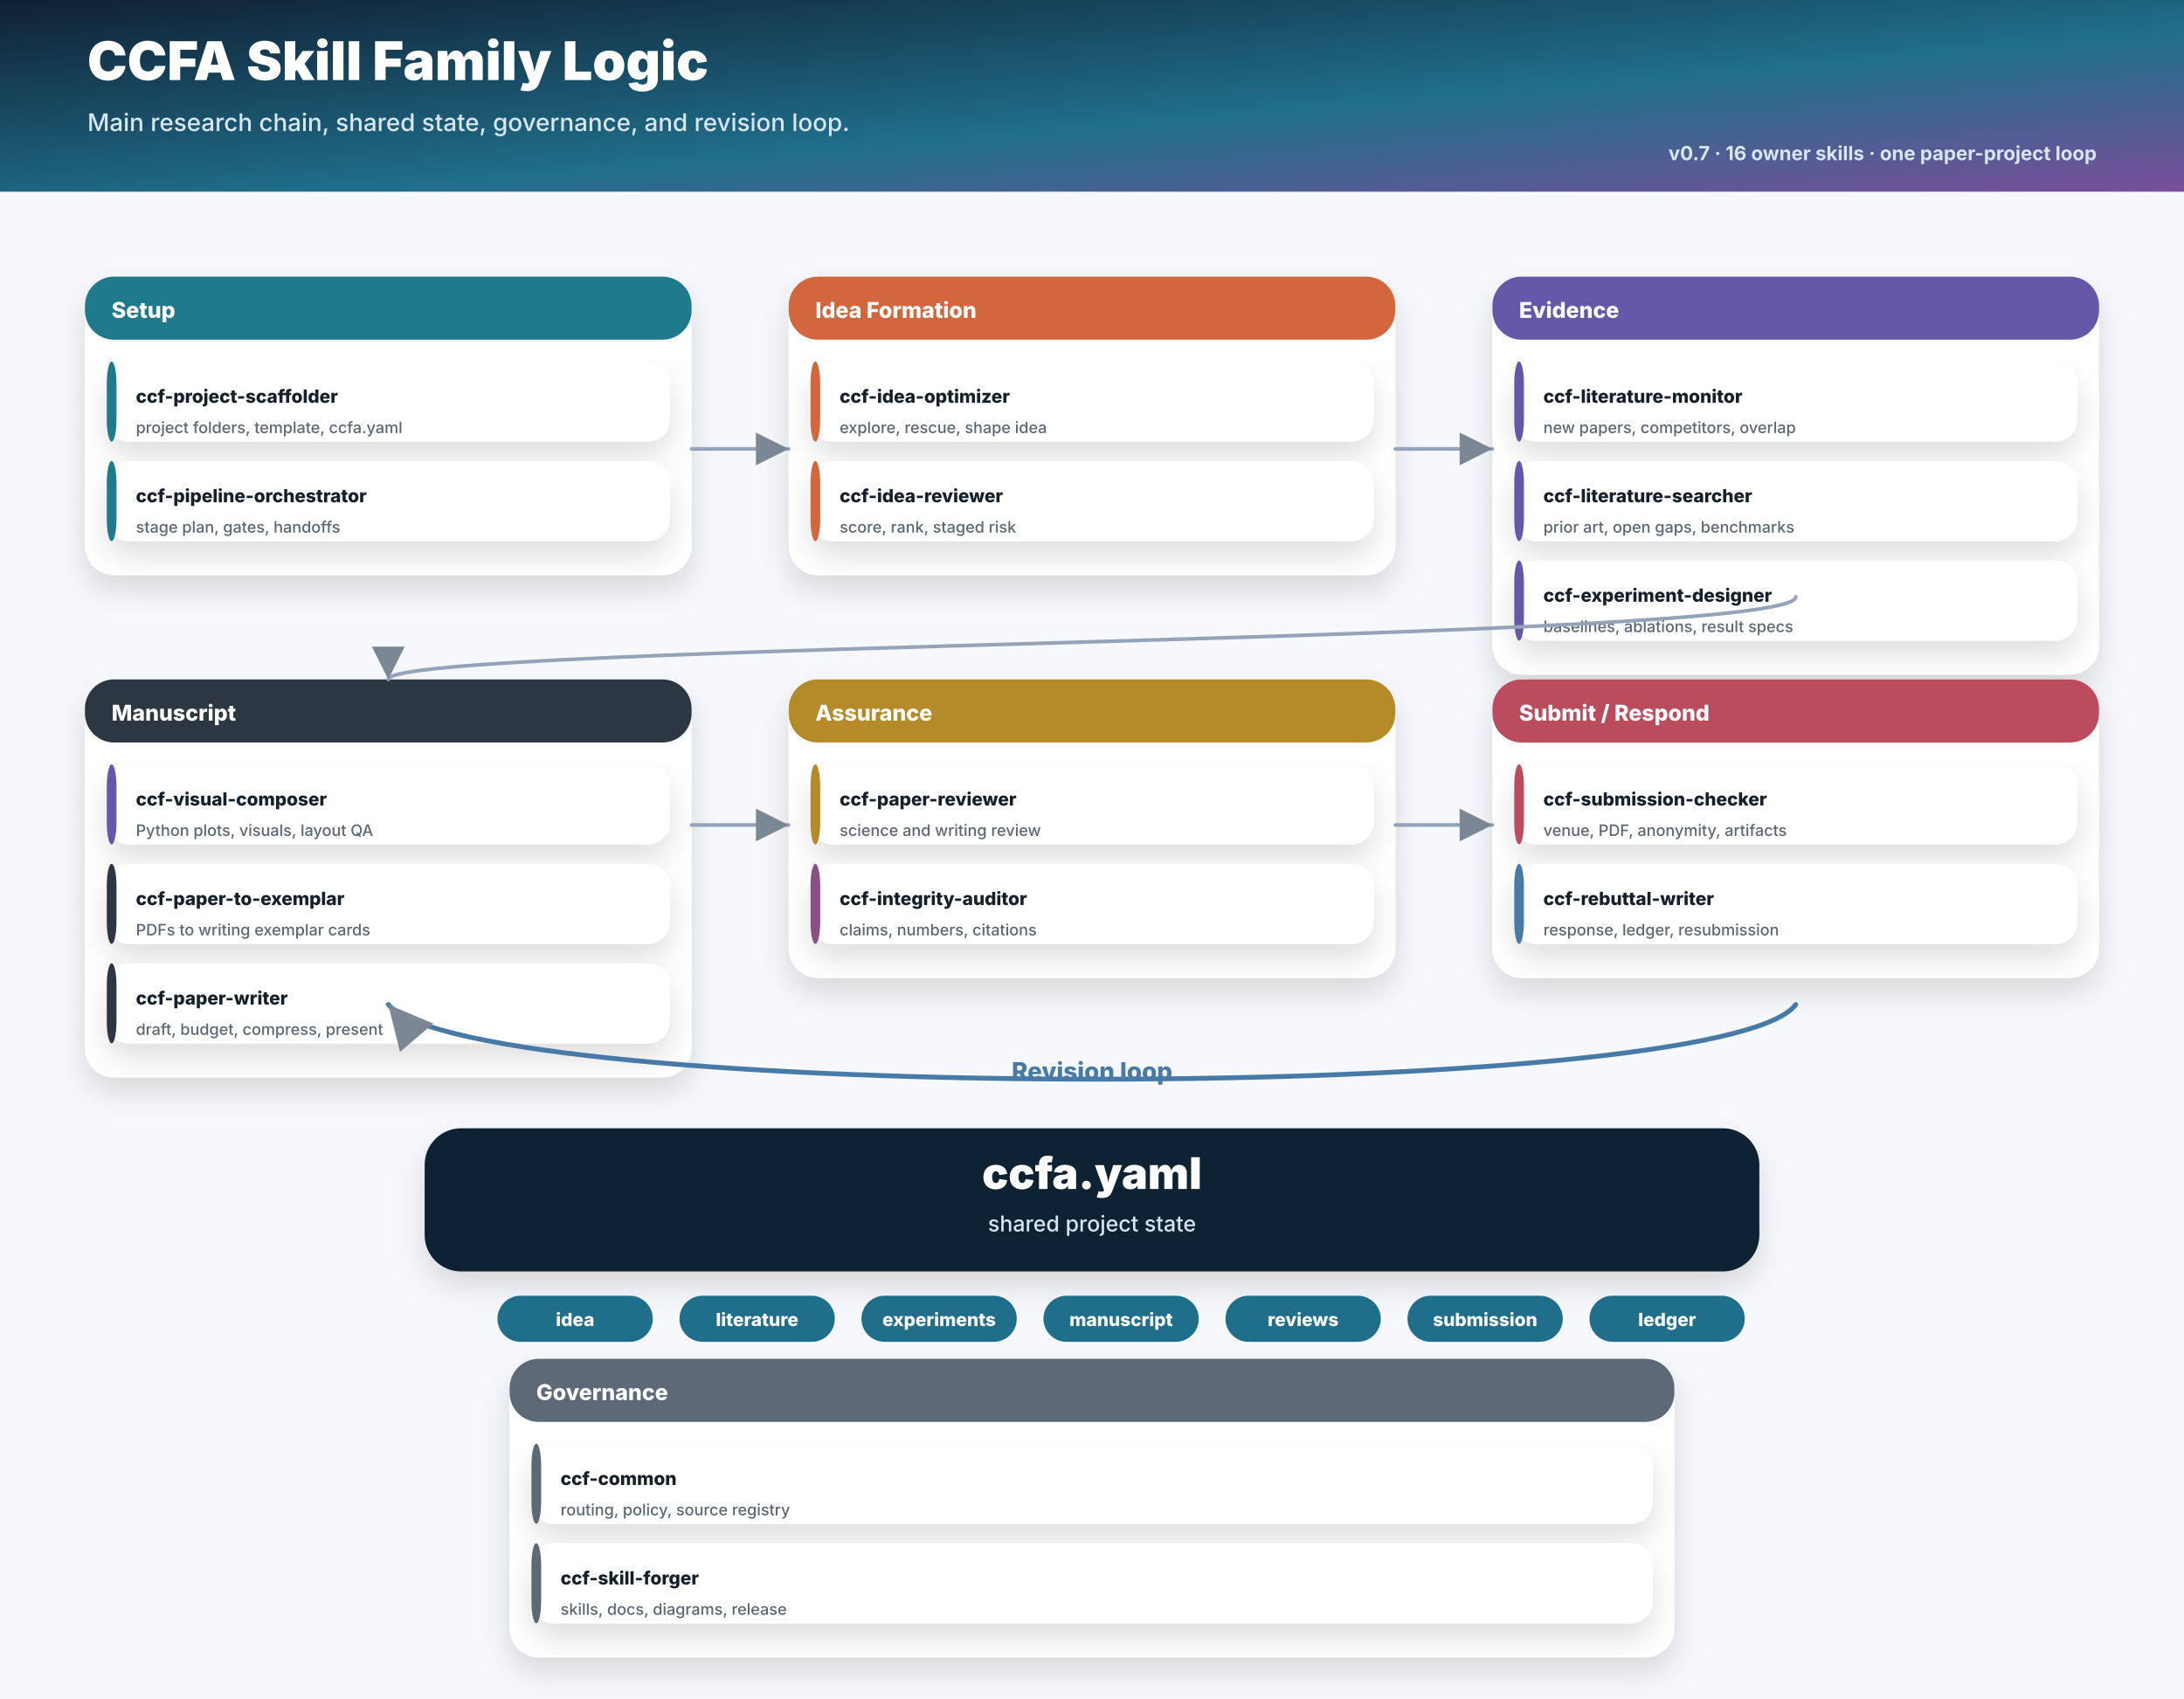
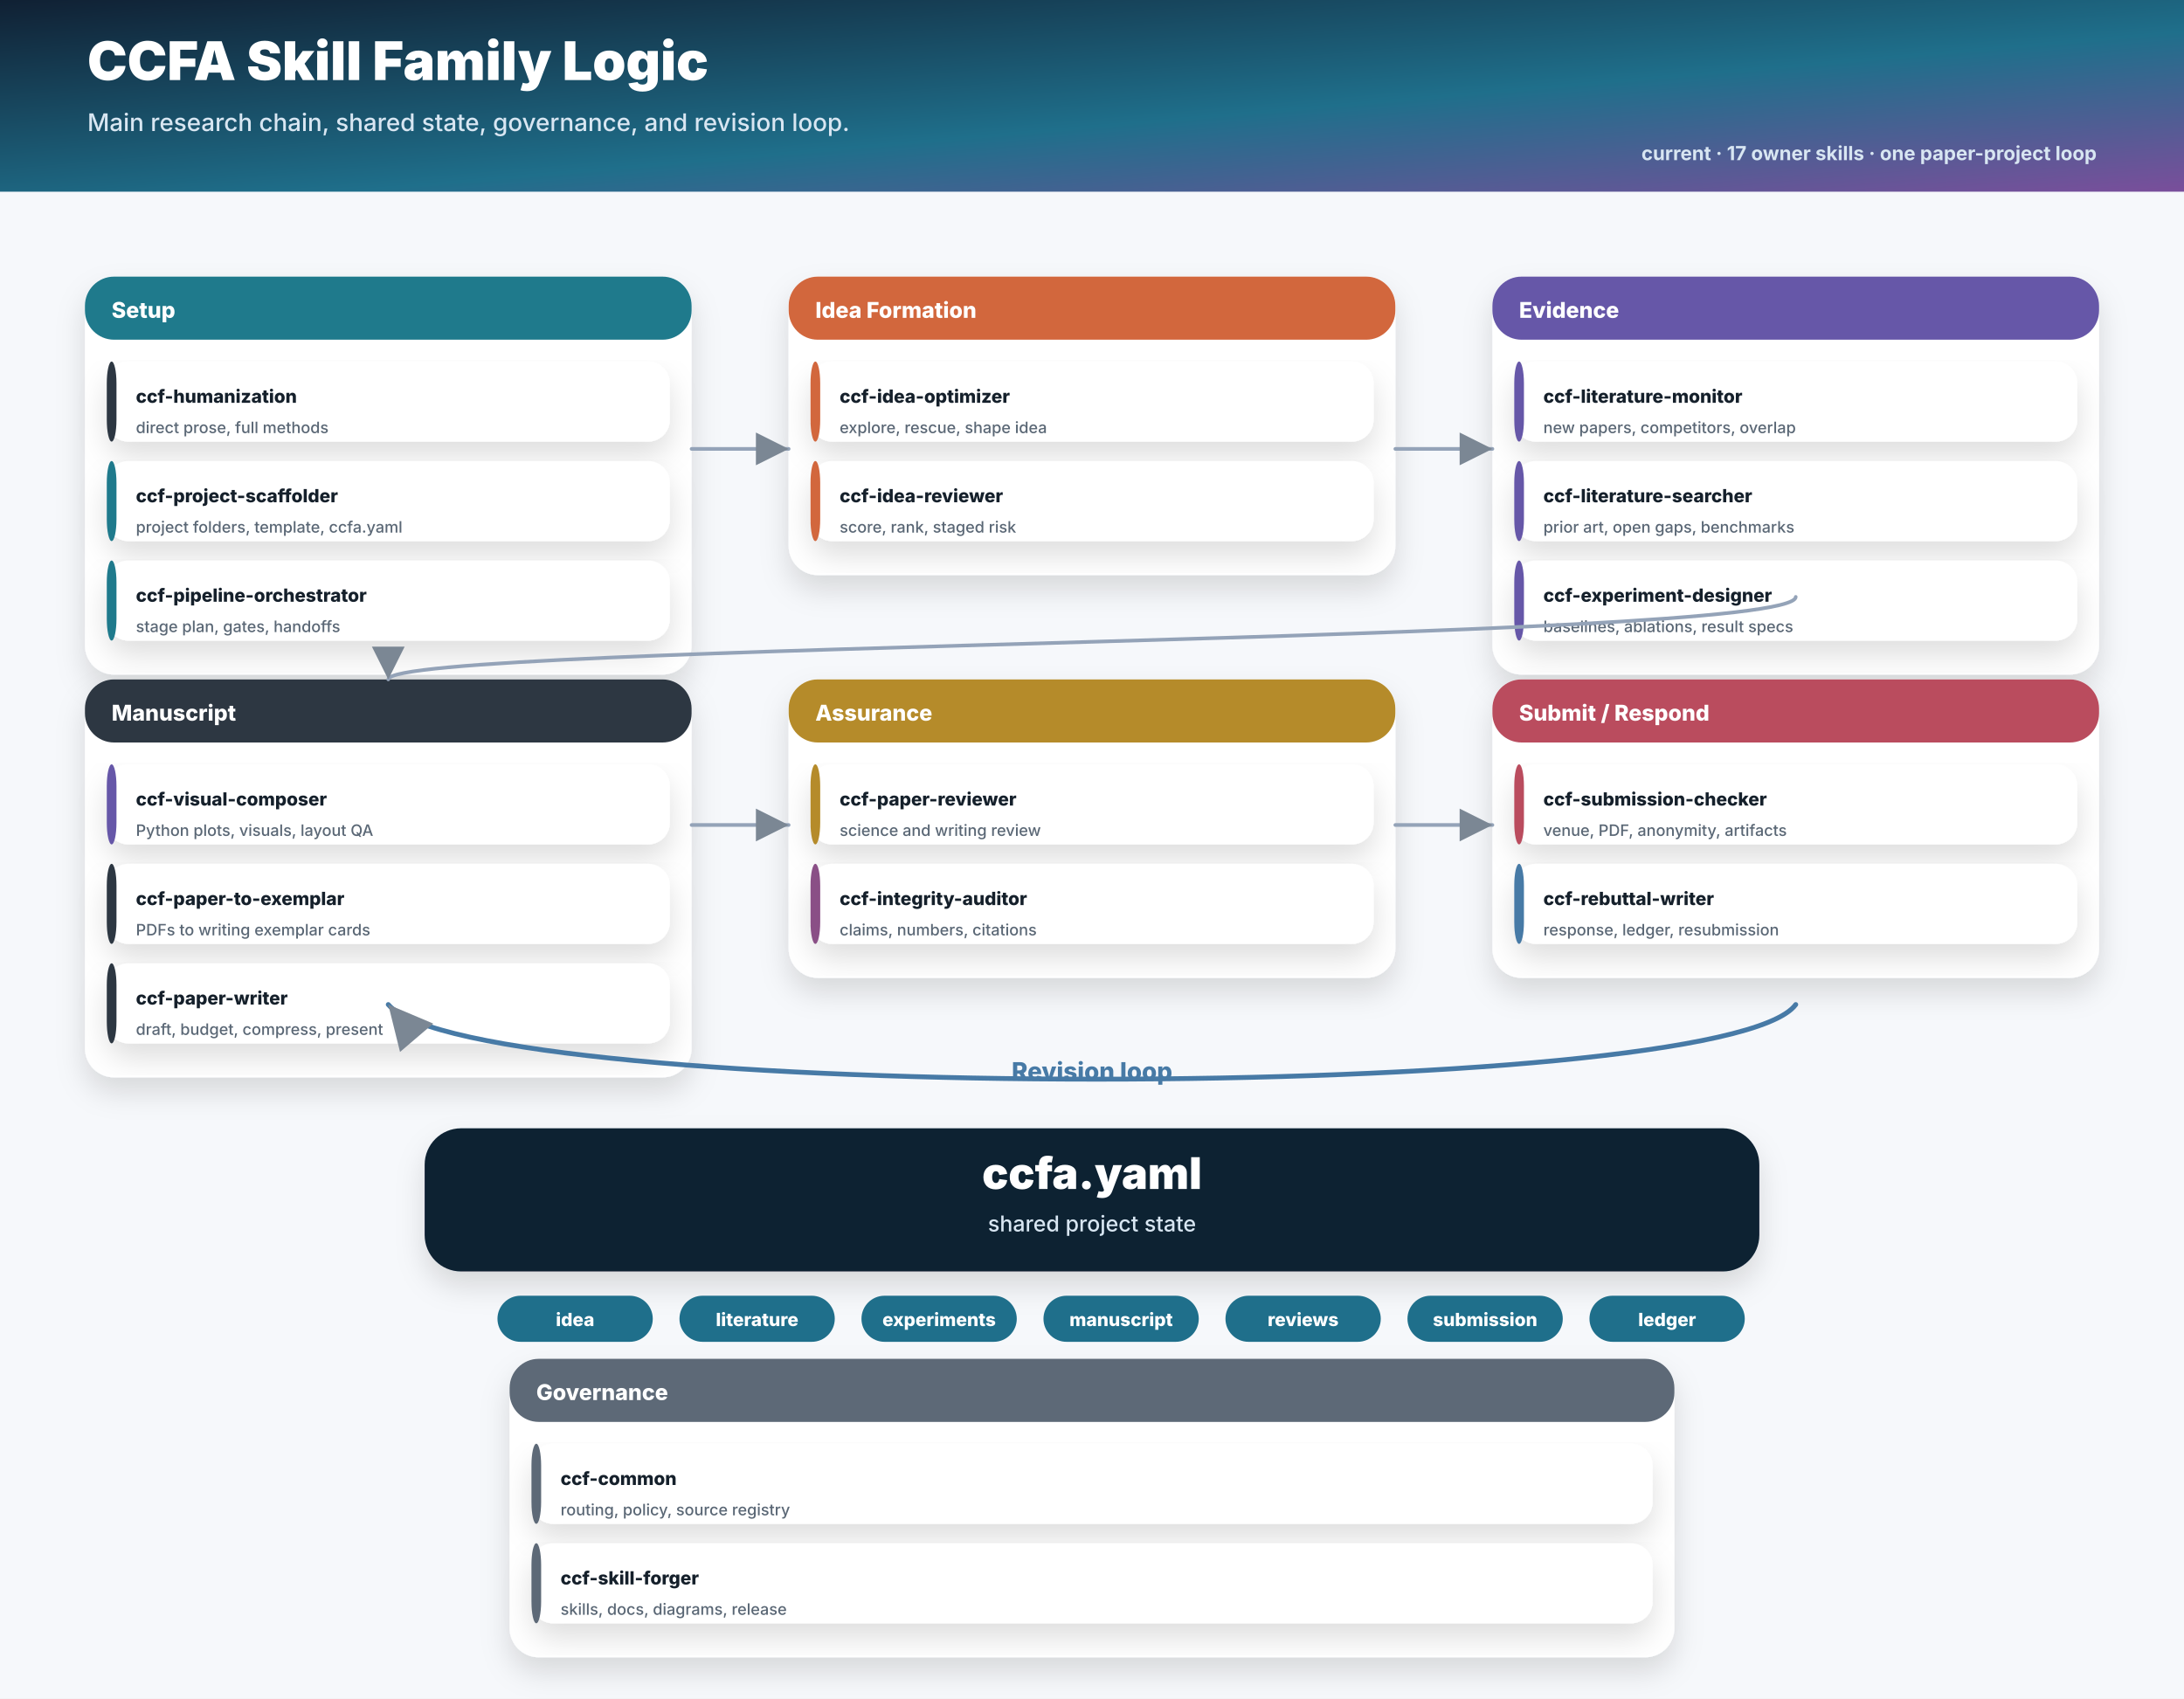
<svg xmlns="http://www.w3.org/2000/svg" width="1800" height="1400" viewBox="0 0 1800 1400">
  <defs>
    <linearGradient id="header" x1="0" y1="0" x2="1" y2="1">
      <stop offset="0" stop-color="#102033" />
      <stop offset="0.58" stop-color="#1F6F8B" />
      <stop offset="1" stop-color="#7A4E9B" />
    </linearGradient>
    <filter id="shadow" x="-20%" y="-20%" width="140%" height="160%">
      <feDropShadow dx="0" dy="12" stdDeviation="12" flood-color="#0B1826" flood-opacity="0.13" />
    </filter>
    <marker id="arrow" markerWidth="13" markerHeight="13" refX="11" refY="6.5" orient="auto">
      <path d="M2,2 L11,6.5 L2,11 Z" fill="#7B8794" />
    </marker>
  </defs>
  <style>text{font-family:Inter, Segoe UI, Arial, sans-serif;dominant-baseline:auto} .mono{font-family:Consolas,Menlo,monospace}</style>
  <rect x="0" y="0" width="1800" height="1400" rx="0" fill="#F6F8FB" stroke="none" stroke-width="2" />
  <rect x="0" y="0" width="1800" height="158" rx="0" fill="url(#header)" stroke="none" stroke-width="2" />
  <text x="72" y="66" font-size="44" font-weight="850" fill="#FFFFFF" text-anchor="start">CCFA Skill Family Logic</text>
  <text x="72" y="108" font-size="20" font-weight="500" fill="#D8E6F2" text-anchor="start">Main research chain, shared state, governance, and revision loop.</text>
-   <text x="1728" y="132" font-size="16" font-weight="650" fill="#D8E6F2" text-anchor="end">v0.7 · 16 owner skills · one paper-project loop</text>
-   <rect x="70" y="228" width="500" height="246" rx="24" fill="#FFFFFF" stroke="none" stroke-width="2" filter="url(#shadow)" />
+   <text x="1728" y="132" font-size="16" font-weight="650" fill="#D8E6F2" text-anchor="end">current · 17 owner skills · one paper-project loop</text>
+   <rect x="70" y="228" width="500" height="328" rx="24" fill="#FFFFFF" stroke="none" stroke-width="2" filter="url(#shadow)" />
  <rect x="70" y="228" width="500" height="52" rx="24" fill="#1F7A8C" stroke="none" stroke-width="2" />
  <text x="92" y="262" font-size="18" font-weight="820" fill="#FFFFFF" text-anchor="start">Setup</text>
  <rect x="88" y="298" width="464" height="66" rx="18" fill="#FFFFFF" stroke="none" stroke-width="2" filter="url(#shadow)" />
-   <rect x="88" y="298" width="8" height="66" rx="18" fill="#1F7A8C" stroke="none" stroke-width="2" />
-   <text x="112" y="332" font-size="15" font-weight="820" fill="#15202B" text-anchor="start">ccf-project-scaffolder</text>
-   <text x="112" y="357" font-size="13" font-weight="520" fill="#5A6775" text-anchor="start">project folders, template, ccfa.yaml</text>
+   <rect x="88" y="298" width="8" height="66" rx="18" fill="#2D3742" stroke="none" stroke-width="2" />
+   <text x="112" y="332" font-size="15" font-weight="820" fill="#15202B" text-anchor="start">ccf-humanization</text>
+   <text x="112" y="357" font-size="13" font-weight="520" fill="#5A6775" text-anchor="start">direct prose, full methods</text>
  <rect x="88" y="380" width="464" height="66" rx="18" fill="#FFFFFF" stroke="none" stroke-width="2" filter="url(#shadow)" />
  <rect x="88" y="380" width="8" height="66" rx="18" fill="#1F7A8C" stroke="none" stroke-width="2" />
-   <text x="112" y="414" font-size="15" font-weight="820" fill="#15202B" text-anchor="start">ccf-pipeline-orchestrator</text>
-   <text x="112" y="439" font-size="13" font-weight="520" fill="#5A6775" text-anchor="start">stage plan, gates, handoffs</text>
+   <text x="112" y="414" font-size="15" font-weight="820" fill="#15202B" text-anchor="start">ccf-project-scaffolder</text>
+   <text x="112" y="439" font-size="13" font-weight="520" fill="#5A6775" text-anchor="start">project folders, template, ccfa.yaml</text>
+   <rect x="88" y="462" width="464" height="66" rx="18" fill="#FFFFFF" stroke="none" stroke-width="2" filter="url(#shadow)" />
+   <rect x="88" y="462" width="8" height="66" rx="18" fill="#1F7A8C" stroke="none" stroke-width="2" />
+   <text x="112" y="496" font-size="15" font-weight="820" fill="#15202B" text-anchor="start">ccf-pipeline-orchestrator</text>
+   <text x="112" y="521" font-size="13" font-weight="520" fill="#5A6775" text-anchor="start">stage plan, gates, handoffs</text>
  <rect x="650" y="228" width="500" height="246" rx="24" fill="#FFFFFF" stroke="none" stroke-width="2" filter="url(#shadow)" />
  <rect x="650" y="228" width="500" height="52" rx="24" fill="#D2673D" stroke="none" stroke-width="2" />
  <text x="672" y="262" font-size="18" font-weight="820" fill="#FFFFFF" text-anchor="start">Idea Formation</text>
  <rect x="668" y="298" width="464" height="66" rx="18" fill="#FFFFFF" stroke="none" stroke-width="2" filter="url(#shadow)" />
  <rect x="668" y="298" width="8" height="66" rx="18" fill="#D2673D" stroke="none" stroke-width="2" />
  <text x="692" y="332" font-size="15" font-weight="820" fill="#15202B" text-anchor="start">ccf-idea-optimizer</text>
  <text x="692" y="357" font-size="13" font-weight="520" fill="#5A6775" text-anchor="start">explore, rescue, shape idea</text>
  <rect x="668" y="380" width="464" height="66" rx="18" fill="#FFFFFF" stroke="none" stroke-width="2" filter="url(#shadow)" />
  <rect x="668" y="380" width="8" height="66" rx="18" fill="#D2673D" stroke="none" stroke-width="2" />
  <text x="692" y="414" font-size="15" font-weight="820" fill="#15202B" text-anchor="start">ccf-idea-reviewer</text>
  <text x="692" y="439" font-size="13" font-weight="520" fill="#5A6775" text-anchor="start">score, rank, staged risk</text>
  <rect x="1230" y="228" width="500" height="328" rx="24" fill="#FFFFFF" stroke="none" stroke-width="2" filter="url(#shadow)" />
  <rect x="1230" y="228" width="500" height="52" rx="24" fill="#6657A8" stroke="none" stroke-width="2" />
  <text x="1252" y="262" font-size="18" font-weight="820" fill="#FFFFFF" text-anchor="start">Evidence</text>
  <rect x="1248" y="298" width="464" height="66" rx="18" fill="#FFFFFF" stroke="none" stroke-width="2" filter="url(#shadow)" />
  <rect x="1248" y="298" width="8" height="66" rx="18" fill="#6657A8" stroke="none" stroke-width="2" />
  <text x="1272" y="332" font-size="15" font-weight="820" fill="#15202B" text-anchor="start">ccf-literature-monitor</text>
  <text x="1272" y="357" font-size="13" font-weight="520" fill="#5A6775" text-anchor="start">new papers, competitors, overlap</text>
  <rect x="1248" y="380" width="464" height="66" rx="18" fill="#FFFFFF" stroke="none" stroke-width="2" filter="url(#shadow)" />
  <rect x="1248" y="380" width="8" height="66" rx="18" fill="#6657A8" stroke="none" stroke-width="2" />
  <text x="1272" y="414" font-size="15" font-weight="820" fill="#15202B" text-anchor="start">ccf-literature-searcher</text>
  <text x="1272" y="439" font-size="13" font-weight="520" fill="#5A6775" text-anchor="start">prior art, open gaps, benchmarks</text>
  <rect x="1248" y="462" width="464" height="66" rx="18" fill="#FFFFFF" stroke="none" stroke-width="2" filter="url(#shadow)" />
  <rect x="1248" y="462" width="8" height="66" rx="18" fill="#6657A8" stroke="none" stroke-width="2" />
  <text x="1272" y="496" font-size="15" font-weight="820" fill="#15202B" text-anchor="start">ccf-experiment-designer</text>
  <text x="1272" y="521" font-size="13" font-weight="520" fill="#5A6775" text-anchor="start">baselines, ablations, result specs</text>
  <rect x="70" y="560" width="500" height="328" rx="24" fill="#FFFFFF" stroke="none" stroke-width="2" filter="url(#shadow)" />
  <rect x="70" y="560" width="500" height="52" rx="24" fill="#2D3742" stroke="none" stroke-width="2" />
  <text x="92" y="594" font-size="18" font-weight="820" fill="#FFFFFF" text-anchor="start">Manuscript</text>
  <rect x="88" y="630" width="464" height="66" rx="18" fill="#FFFFFF" stroke="none" stroke-width="2" filter="url(#shadow)" />
  <rect x="88" y="630" width="8" height="66" rx="18" fill="#6657A8" stroke="none" stroke-width="2" />
  <text x="112" y="664" font-size="15" font-weight="820" fill="#15202B" text-anchor="start">ccf-visual-composer</text>
  <text x="112" y="689" font-size="13" font-weight="520" fill="#5A6775" text-anchor="start">Python plots, visuals, layout QA</text>
  <rect x="88" y="712" width="464" height="66" rx="18" fill="#FFFFFF" stroke="none" stroke-width="2" filter="url(#shadow)" />
  <rect x="88" y="712" width="8" height="66" rx="18" fill="#2D3742" stroke="none" stroke-width="2" />
  <text x="112" y="746" font-size="15" font-weight="820" fill="#15202B" text-anchor="start">ccf-paper-to-exemplar</text>
  <text x="112" y="771" font-size="13" font-weight="520" fill="#5A6775" text-anchor="start">PDFs to writing exemplar cards</text>
  <rect x="88" y="794" width="464" height="66" rx="18" fill="#FFFFFF" stroke="none" stroke-width="2" filter="url(#shadow)" />
  <rect x="88" y="794" width="8" height="66" rx="18" fill="#2D3742" stroke="none" stroke-width="2" />
  <text x="112" y="828" font-size="15" font-weight="820" fill="#15202B" text-anchor="start">ccf-paper-writer</text>
  <text x="112" y="853" font-size="13" font-weight="520" fill="#5A6775" text-anchor="start">draft, budget, compress, present</text>
  <rect x="650" y="560" width="500" height="246" rx="24" fill="#FFFFFF" stroke="none" stroke-width="2" filter="url(#shadow)" />
  <rect x="650" y="560" width="500" height="52" rx="24" fill="#B58B2A" stroke="none" stroke-width="2" />
  <text x="672" y="594" font-size="18" font-weight="820" fill="#FFFFFF" text-anchor="start">Assurance</text>
  <rect x="668" y="630" width="464" height="66" rx="18" fill="#FFFFFF" stroke="none" stroke-width="2" filter="url(#shadow)" />
  <rect x="668" y="630" width="8" height="66" rx="18" fill="#B58B2A" stroke="none" stroke-width="2" />
  <text x="692" y="664" font-size="15" font-weight="820" fill="#15202B" text-anchor="start">ccf-paper-reviewer</text>
  <text x="692" y="689" font-size="13" font-weight="520" fill="#5A6775" text-anchor="start">science and writing review</text>
  <rect x="668" y="712" width="464" height="66" rx="18" fill="#FFFFFF" stroke="none" stroke-width="2" filter="url(#shadow)" />
  <rect x="668" y="712" width="8" height="66" rx="18" fill="#8A4F86" stroke="none" stroke-width="2" />
  <text x="692" y="746" font-size="15" font-weight="820" fill="#15202B" text-anchor="start">ccf-integrity-auditor</text>
  <text x="692" y="771" font-size="13" font-weight="520" fill="#5A6775" text-anchor="start">claims, numbers, citations</text>
  <rect x="1230" y="560" width="500" height="246" rx="24" fill="#FFFFFF" stroke="none" stroke-width="2" filter="url(#shadow)" />
  <rect x="1230" y="560" width="500" height="52" rx="24" fill="#BA4C5E" stroke="none" stroke-width="2" />
  <text x="1252" y="594" font-size="18" font-weight="820" fill="#FFFFFF" text-anchor="start">Submit / Respond</text>
  <rect x="1248" y="630" width="464" height="66" rx="18" fill="#FFFFFF" stroke="none" stroke-width="2" filter="url(#shadow)" />
  <rect x="1248" y="630" width="8" height="66" rx="18" fill="#BA4C5E" stroke="none" stroke-width="2" />
  <text x="1272" y="664" font-size="15" font-weight="820" fill="#15202B" text-anchor="start">ccf-submission-checker</text>
  <text x="1272" y="689" font-size="13" font-weight="520" fill="#5A6775" text-anchor="start">venue, PDF, anonymity, artifacts</text>
  <rect x="1248" y="712" width="464" height="66" rx="18" fill="#FFFFFF" stroke="none" stroke-width="2" filter="url(#shadow)" />
  <rect x="1248" y="712" width="8" height="66" rx="18" fill="#477AA6" stroke="none" stroke-width="2" />
  <text x="1272" y="746" font-size="15" font-weight="820" fill="#15202B" text-anchor="start">ccf-rebuttal-writer</text>
  <text x="1272" y="771" font-size="13" font-weight="520" fill="#5A6775" text-anchor="start">response, ledger, resubmission</text>
  <line x1="570" y1="370" x2="650" y2="370" stroke="#94A3B8" stroke-width="3" stroke-linecap="round" marker-end="url(#arrow)" />
  <line x1="1150" y1="370" x2="1230" y2="370" stroke="#94A3B8" stroke-width="3" stroke-linecap="round" marker-end="url(#arrow)" />
  <path d="M1480 492 C1480 530 320 530 320 560" fill="none" stroke="#94A3B8" stroke-width="3" stroke-linecap="round" stroke-linejoin="round" marker-end="url(#arrow)" />
  <line x1="570" y1="680" x2="650" y2="680" stroke="#94A3B8" stroke-width="3" stroke-linecap="round" marker-end="url(#arrow)" />
  <line x1="1150" y1="680" x2="1230" y2="680" stroke="#94A3B8" stroke-width="3" stroke-linecap="round" marker-end="url(#arrow)" />
  <path d="M1480 828 C1420 910 390 910 320 828" fill="none" stroke="#477AA6" stroke-width="4" stroke-linecap="round" stroke-linejoin="round" marker-end="url(#arrow)" />
  <text x="900" y="890" font-size="20" font-weight="820" fill="#477AA6" text-anchor="middle">Revision loop</text>
  <rect x="350" y="930" width="1100" height="118" rx="30" fill="#102033" stroke="none" stroke-width="2" filter="url(#shadow)" />
  <text x="900" y="980" font-size="36" font-weight="850" fill="#FFFFFF" text-anchor="middle">ccfa.yaml</text>
  <text x="900" y="1015" font-size="18" font-weight="500" fill="#D8E6F2" text-anchor="middle">shared project state</text>
  <rect x="410" y="1068" width="128" height="38" rx="19" fill="#1F6F8B" stroke="none" stroke-width="2" />
  <text x="474" y="1093" font-size="15" font-weight="760" fill="#FFFFFF" text-anchor="middle">idea</text>
  <rect x="560" y="1068" width="128" height="38" rx="19" fill="#1F6F8B" stroke="none" stroke-width="2" />
  <text x="624" y="1093" font-size="15" font-weight="760" fill="#FFFFFF" text-anchor="middle">literature</text>
  <rect x="710" y="1068" width="128" height="38" rx="19" fill="#1F6F8B" stroke="none" stroke-width="2" />
  <text x="774" y="1093" font-size="15" font-weight="760" fill="#FFFFFF" text-anchor="middle">experiments</text>
  <rect x="860" y="1068" width="128" height="38" rx="19" fill="#1F6F8B" stroke="none" stroke-width="2" />
  <text x="924" y="1093" font-size="15" font-weight="760" fill="#FFFFFF" text-anchor="middle">manuscript</text>
  <rect x="1010" y="1068" width="128" height="38" rx="19" fill="#1F6F8B" stroke="none" stroke-width="2" />
  <text x="1074" y="1093" font-size="15" font-weight="760" fill="#FFFFFF" text-anchor="middle">reviews</text>
  <rect x="1160" y="1068" width="128" height="38" rx="19" fill="#1F6F8B" stroke="none" stroke-width="2" />
  <text x="1224" y="1093" font-size="15" font-weight="760" fill="#FFFFFF" text-anchor="middle">submission</text>
  <rect x="1310" y="1068" width="128" height="38" rx="19" fill="#1F6F8B" stroke="none" stroke-width="2" />
  <text x="1374" y="1093" font-size="15" font-weight="760" fill="#FFFFFF" text-anchor="middle">ledger</text>
  <rect x="420" y="1120" width="960" height="246" rx="24" fill="#FFFFFF" stroke="none" stroke-width="2" filter="url(#shadow)" />
  <rect x="420" y="1120" width="960" height="52" rx="24" fill="#5D6977" stroke="none" stroke-width="2" />
  <text x="442" y="1154" font-size="18" font-weight="820" fill="#FFFFFF" text-anchor="start">Governance</text>
  <rect x="438" y="1190" width="924" height="66" rx="18" fill="#FFFFFF" stroke="none" stroke-width="2" filter="url(#shadow)" />
  <rect x="438" y="1190" width="8" height="66" rx="18" fill="#5D6977" stroke="none" stroke-width="2" />
  <text x="462" y="1224" font-size="15" font-weight="820" fill="#15202B" text-anchor="start">ccf-common</text>
  <text x="462" y="1249" font-size="13" font-weight="520" fill="#5A6775" text-anchor="start">routing, policy, source registry</text>
  <rect x="438" y="1272" width="924" height="66" rx="18" fill="#FFFFFF" stroke="none" stroke-width="2" filter="url(#shadow)" />
  <rect x="438" y="1272" width="8" height="66" rx="18" fill="#5D6977" stroke="none" stroke-width="2" />
  <text x="462" y="1306" font-size="15" font-weight="820" fill="#15202B" text-anchor="start">ccf-skill-forger</text>
  <text x="462" y="1331" font-size="13" font-weight="520" fill="#5A6775" text-anchor="start">skills, docs, diagrams, release</text>
</svg>
